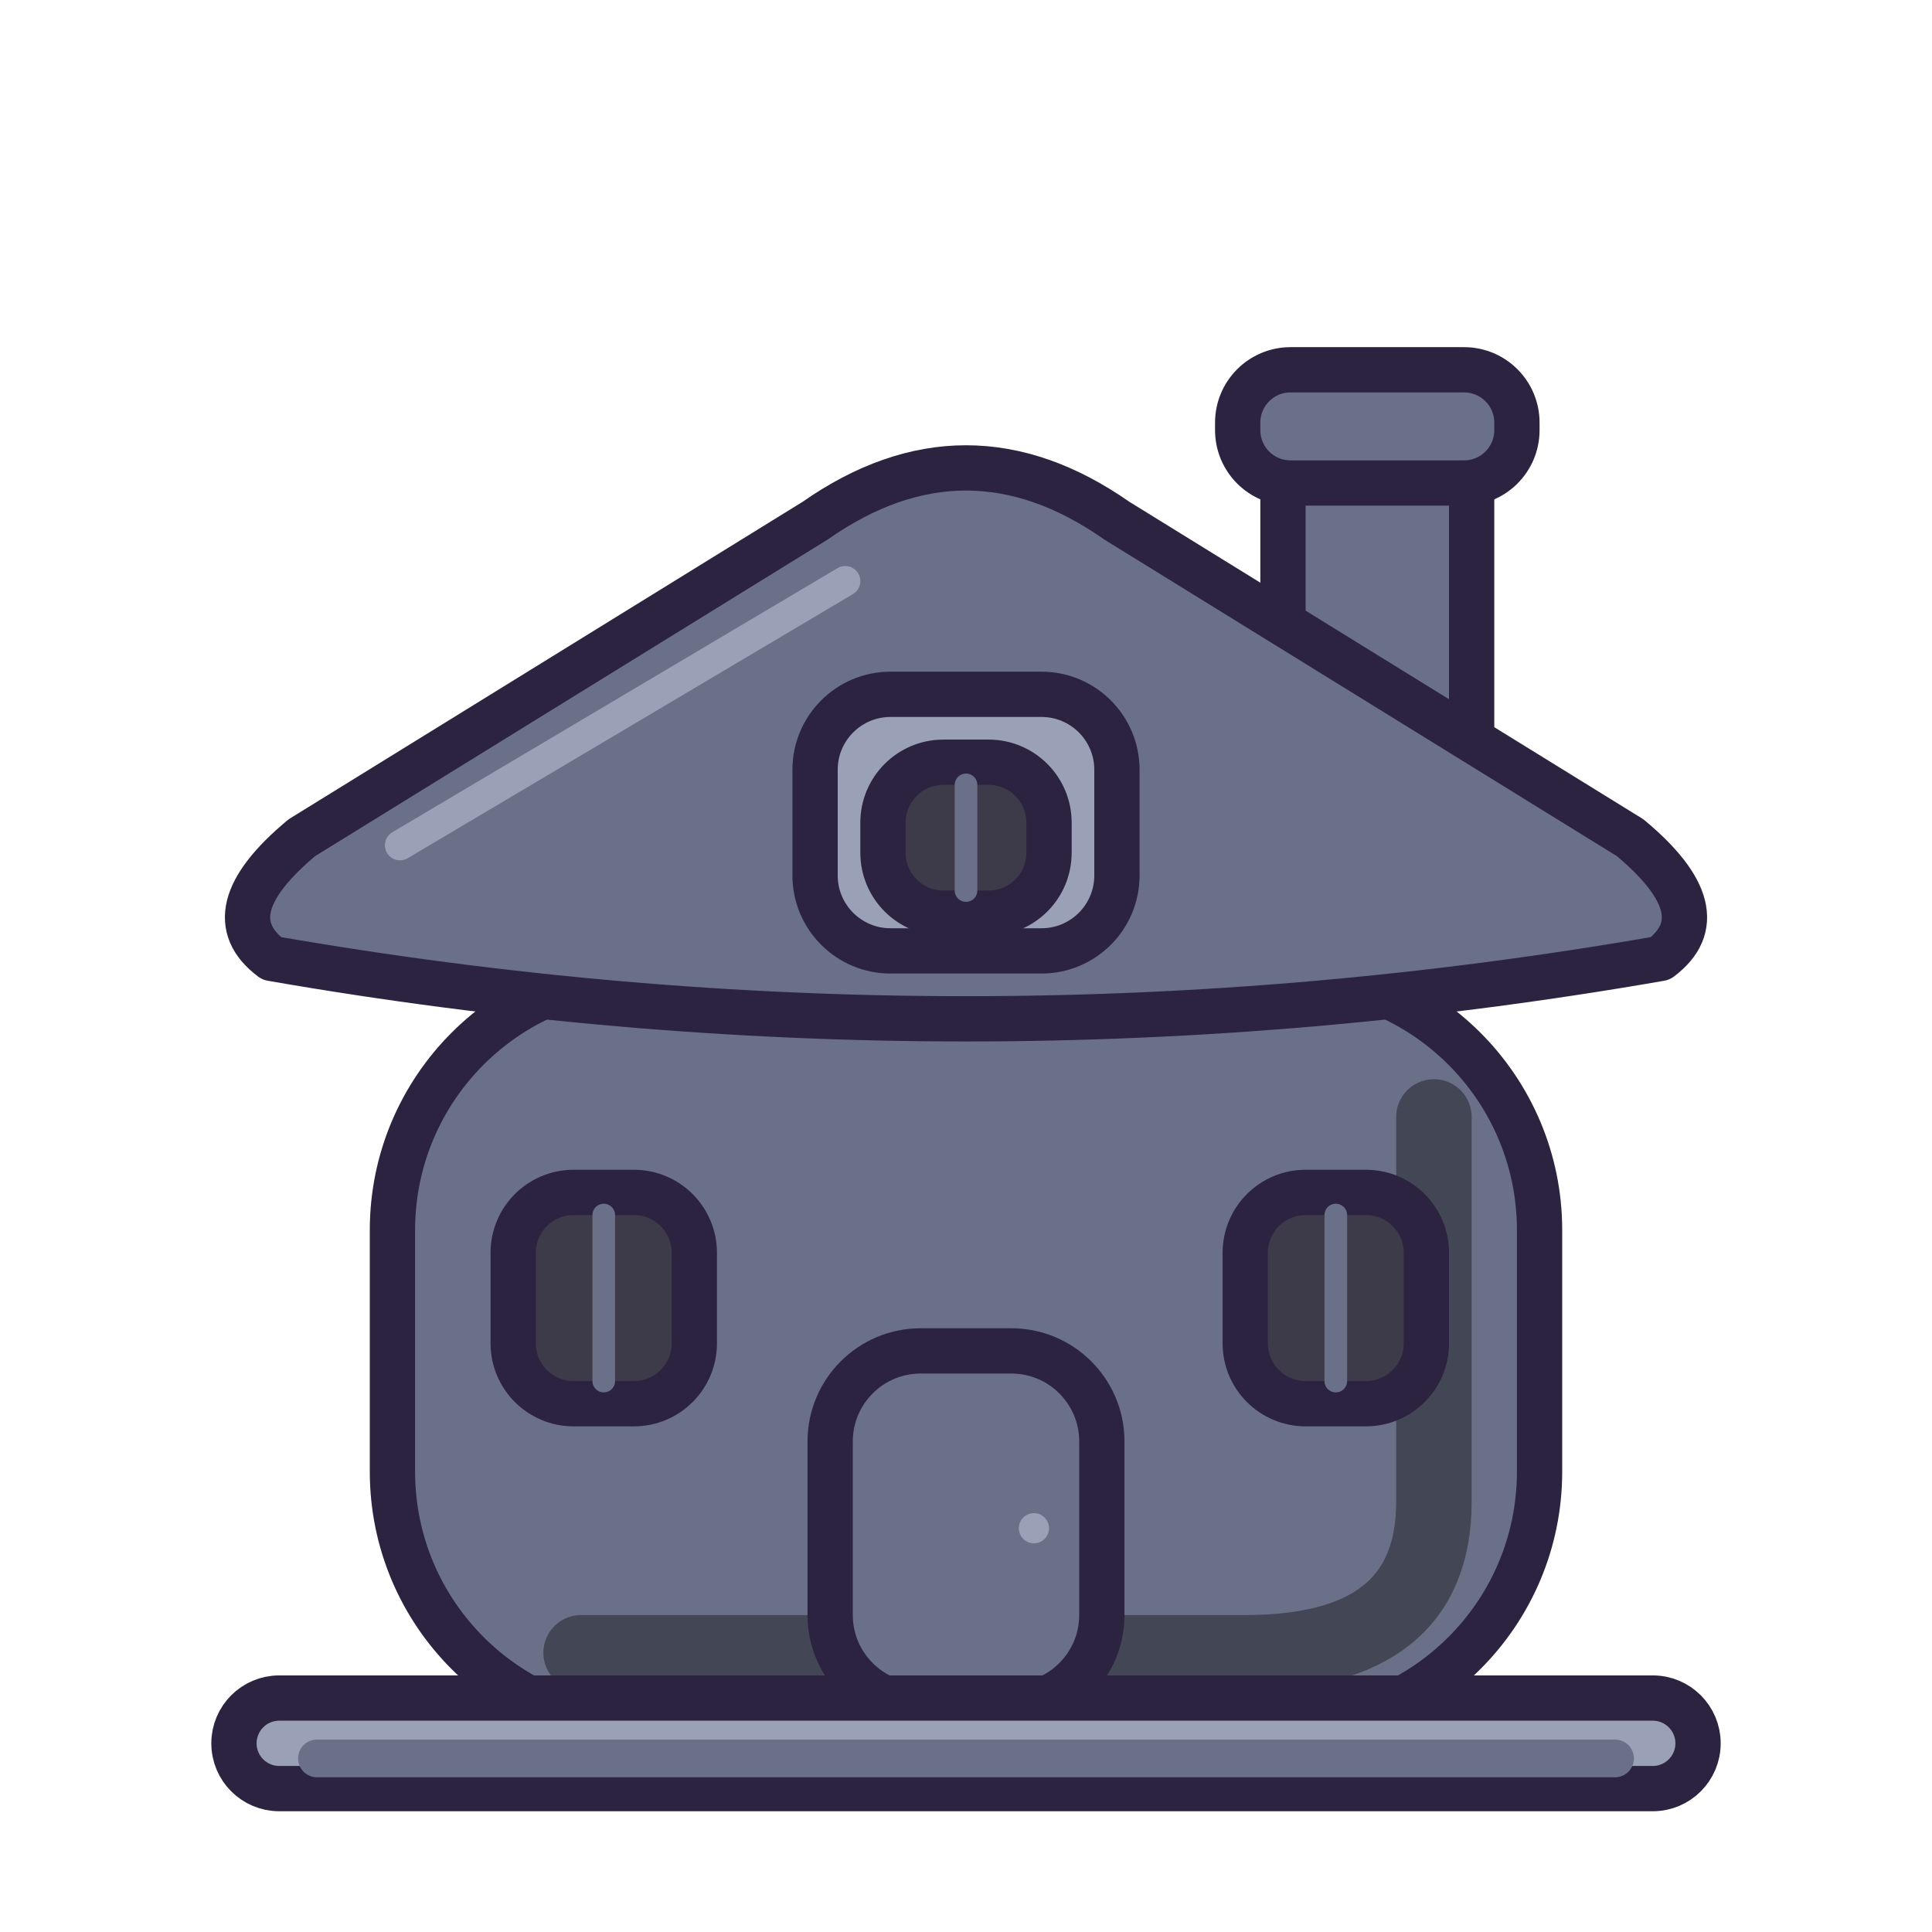
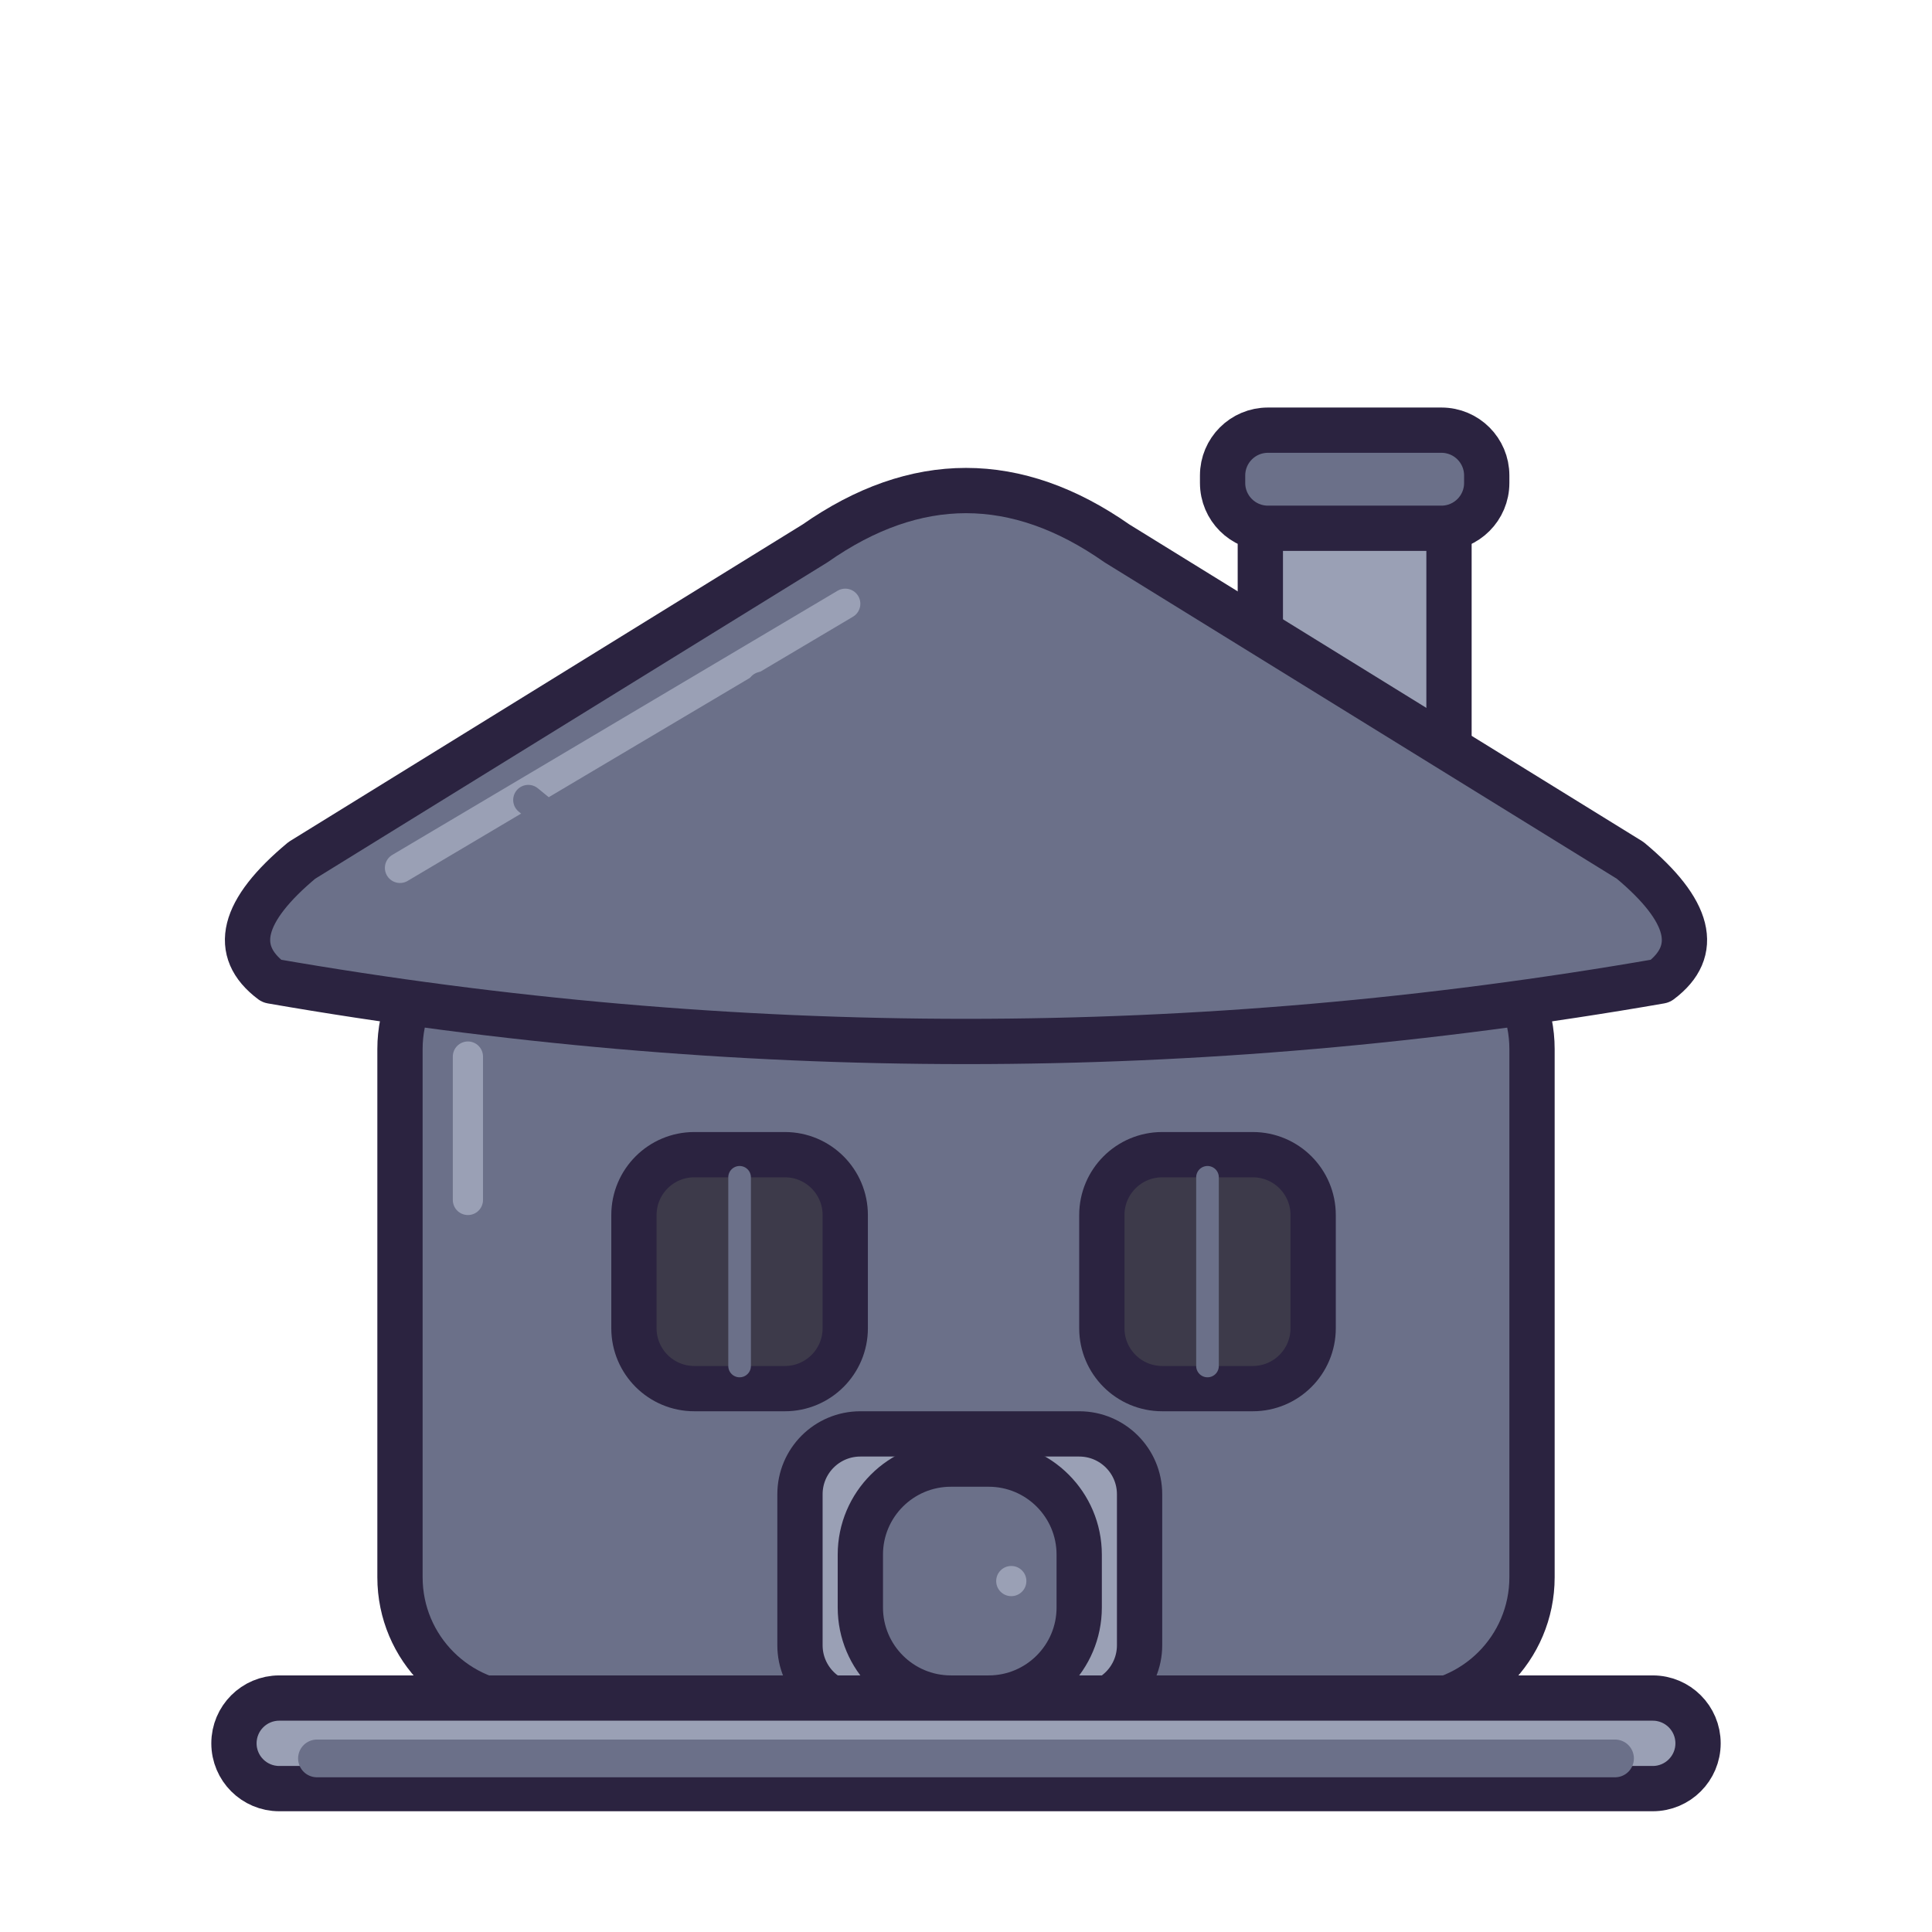
<svg xmlns="http://www.w3.org/2000/svg" version="1.1" viewBox="0 0 256 256" fill="none" stroke="#2B2340" stroke-width="6" stroke-linecap="round" stroke-linejoin="round">
-   <rect x="170" y="55" width="25" height="77" rx="9" fill="#6B7089" />
-   <rect x="164" y="49" width="37" height="15" rx="7" fill="#6B7089" />
-   <g id="chimney-smoke-anchor" transform="translate(182 49)" />
-   <rect x="52" y="129" width="152" height="100" rx="34" fill="#6B7089" />
-   <path d="M190 148V199Q190 219 165 219H77" fill="none" stroke="#434655" stroke-width="10" />
-   <path d="M36 127Q28 121 40 111L108 69Q128 55 148 69L216 111Q228 121 220 127Q128 143 36 127Z" fill="#6B7089" />
-   <path d="M53 112L112 77" fill="none" stroke="#9AA0B5" stroke-width="4" />
-   <rect x="108" y="92" width="40" height="34" rx="10" fill="#9AA0B5" />
+   <rect x="167" y="63" width="25" height="61" rx="8" fill="#9AA0B5" />
+   <rect x="162" y="57" width="35" height="13" rx="6" fill="#6B7089" />
+   <g id="chimney-smoke-anchor" transform="translate(180 57)" />
+   <rect x="53" y="122" width="150" height="104" rx="17" fill="#6B7089" />
+   <path d="M62 146H194M62 168H194M62 190H194M62 211H194" fill="none" stroke="#6B7089" stroke-width="4" />
+   <path d="M72 125V220M185 125V220" fill="none" stroke="#6B7089" stroke-width="9" />
+   <path d="M36 130Q28 124 40 114L108 72Q128 58 148 72L216 114Q228 124 220 130Q128 146 36 130Z" fill="#6B7089" />
+   <path d="M53 115L112 80" fill="none" stroke="#9AA0B5" stroke-width="4" />
+   <path d="M70 106L81 115L92 105M101 91L112 101L123 91M133 90L144 101L155 92M165 107L176 116L187 108" fill="none" stroke="#6B7089" stroke-width="4" />
  <g id="windows">
-     <rect x="68" y="158" width="24" height="28" rx="8" fill="#3D3A4A" />
-     <path d="M80 161V183" fill="none" stroke="#6B7089" stroke-width="3" />
-     <rect x="165" y="158" width="24" height="28" rx="8" fill="#3D3A4A" />
-     <path d="M177 161V183" fill="none" stroke="#6B7089" stroke-width="3" />
-     <rect x="117" y="101" width="22" height="20" rx="8" fill="#3D3A4A" />
-     <path d="M128 104V118" fill="none" stroke="#6B7089" stroke-width="3" />
+     <rect x="84" y="153" width="28" height="31" rx="8" fill="#3D3A4A" />
+     <path d="M98 156V181" fill="none" stroke="#6B7089" stroke-width="3" />
+     <rect x="146" y="153" width="28" height="31" rx="8" fill="#3D3A4A" />
+     <path d="M160 156V181" fill="none" stroke="#6B7089" stroke-width="3" />
  </g>
-   <rect x="110" y="179" width="36" height="47" rx="12" fill="#6B7089" />
-   <circle cx="137" cy="202.5" r="2" fill="#9AA0B5" stroke="none" />
+   <rect x="106" y="190" width="45" height="36" rx="8" fill="#9AA0B5" />
+   <rect x="114" y="194" width="29" height="31" rx="12" fill="#6B7089" />
+   <circle cx="134" cy="209.5" r="2" fill="#9AA0B5" stroke="none" />
+   <path d="M62 140V159" fill="none" stroke="#9AA0B5" stroke-width="4" />
  <rect x="31" y="225" width="194" height="12" rx="6" fill="#9AA0B5" />
  <path d="M42 233H214" fill="none" stroke="#6B7089" stroke-width="5" />
</svg>
